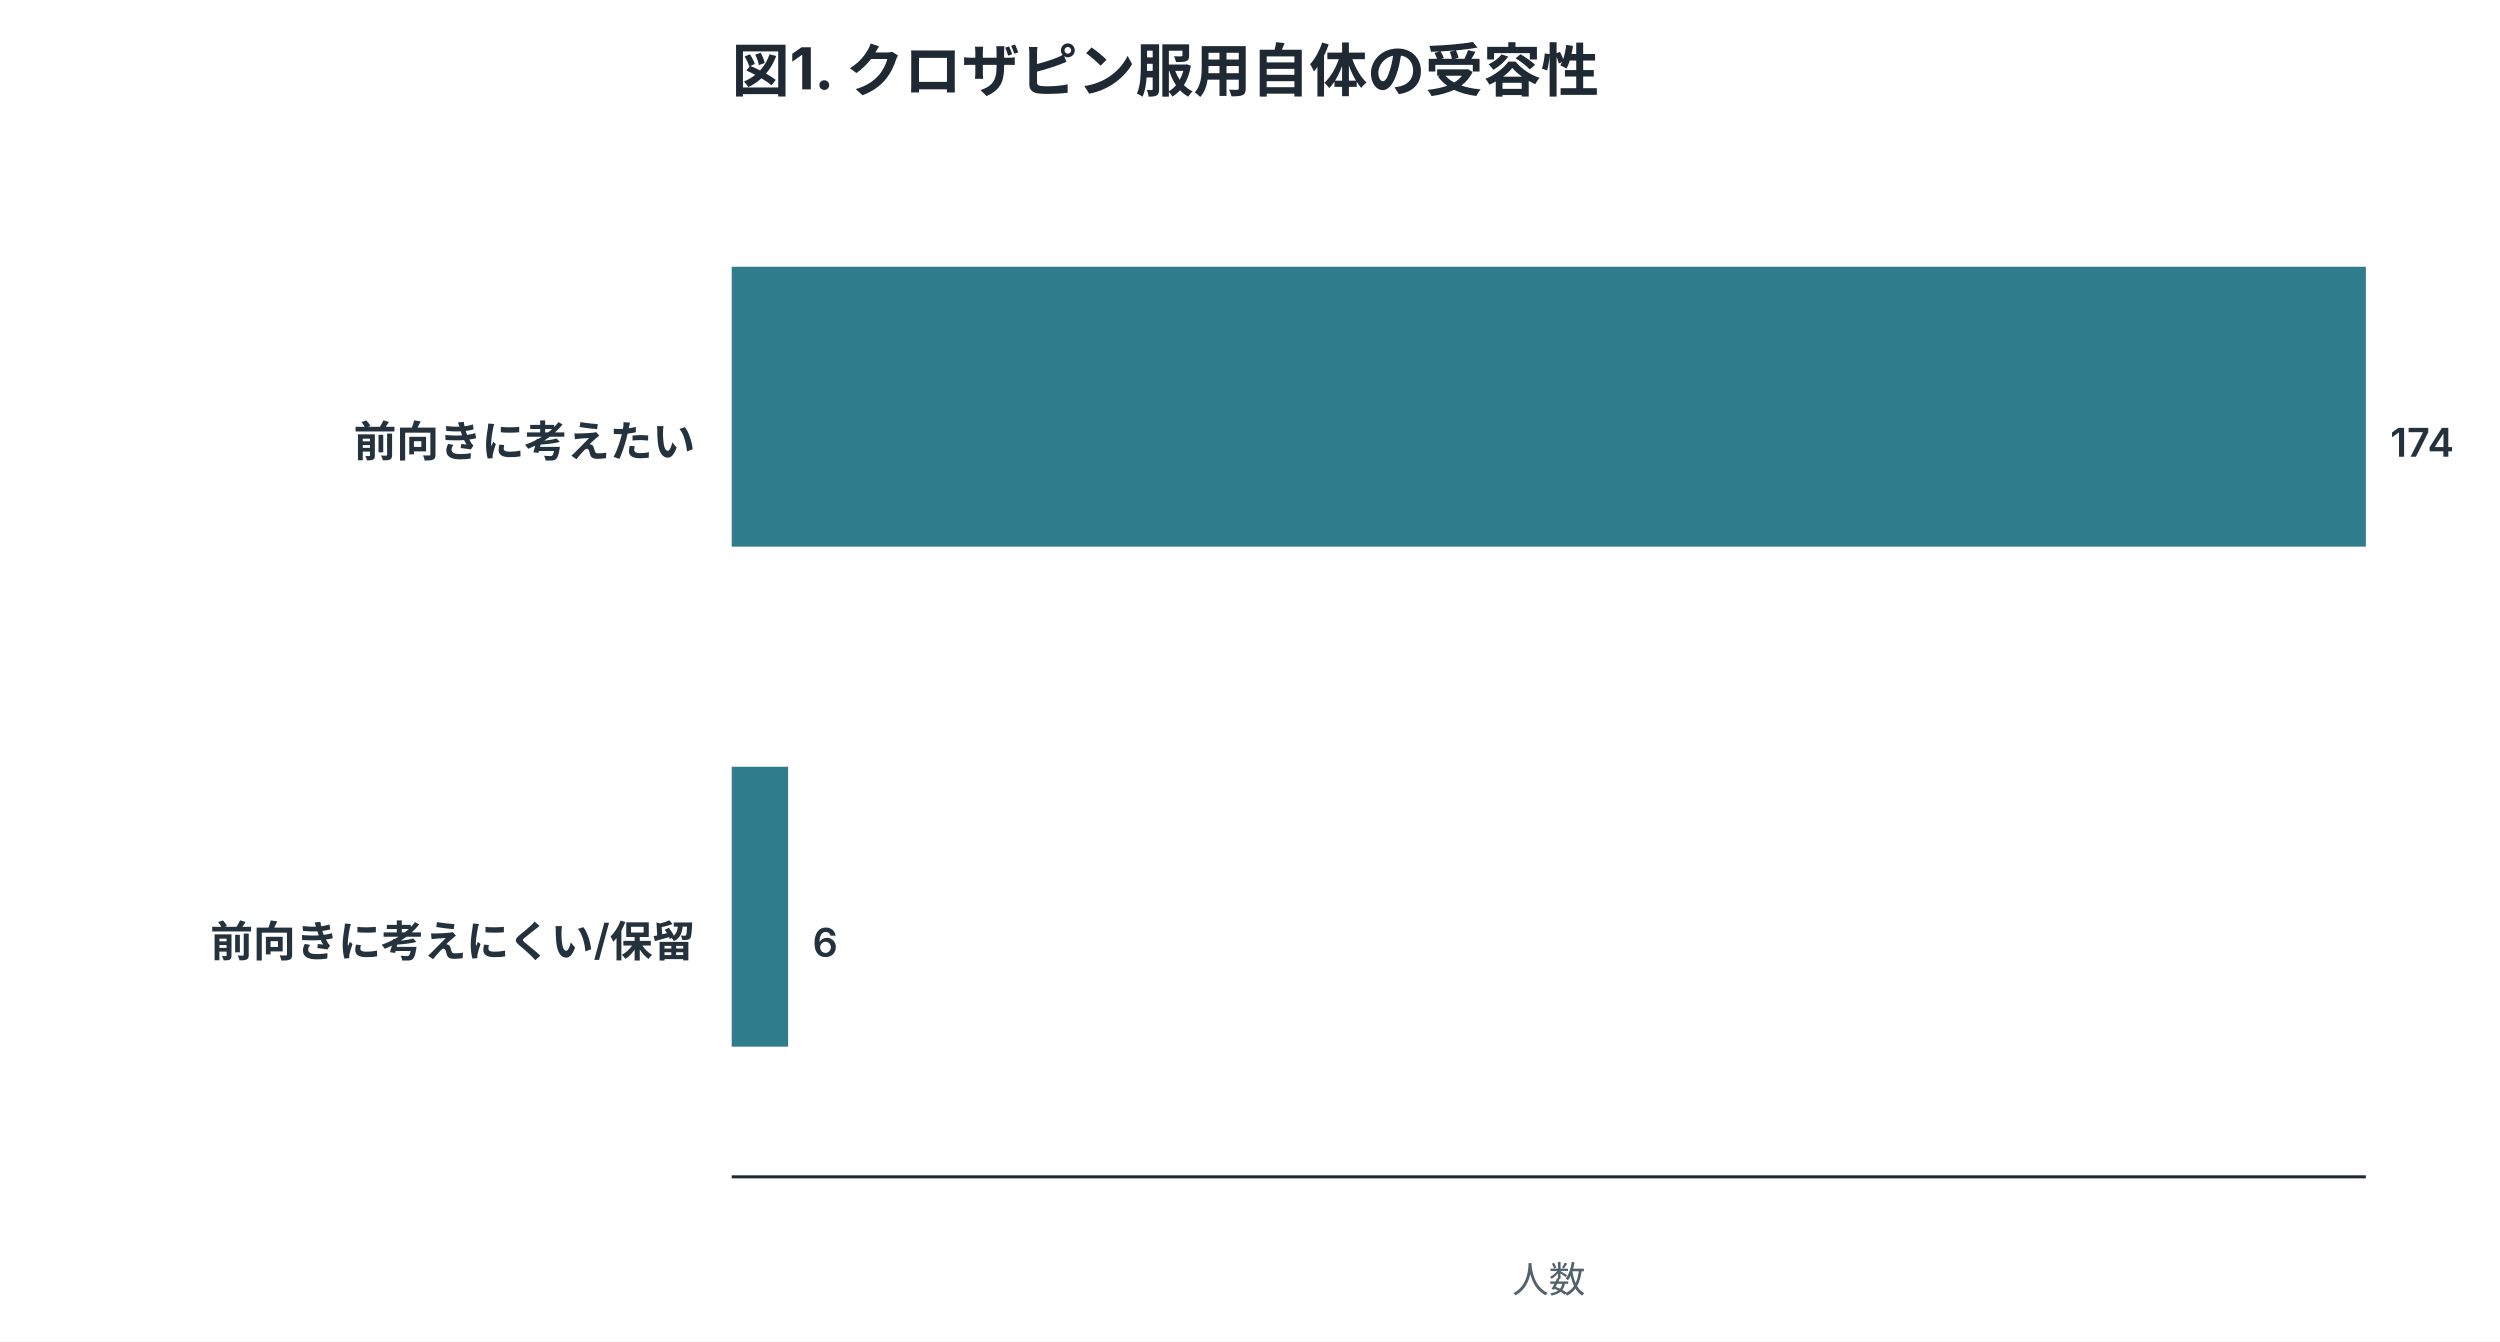
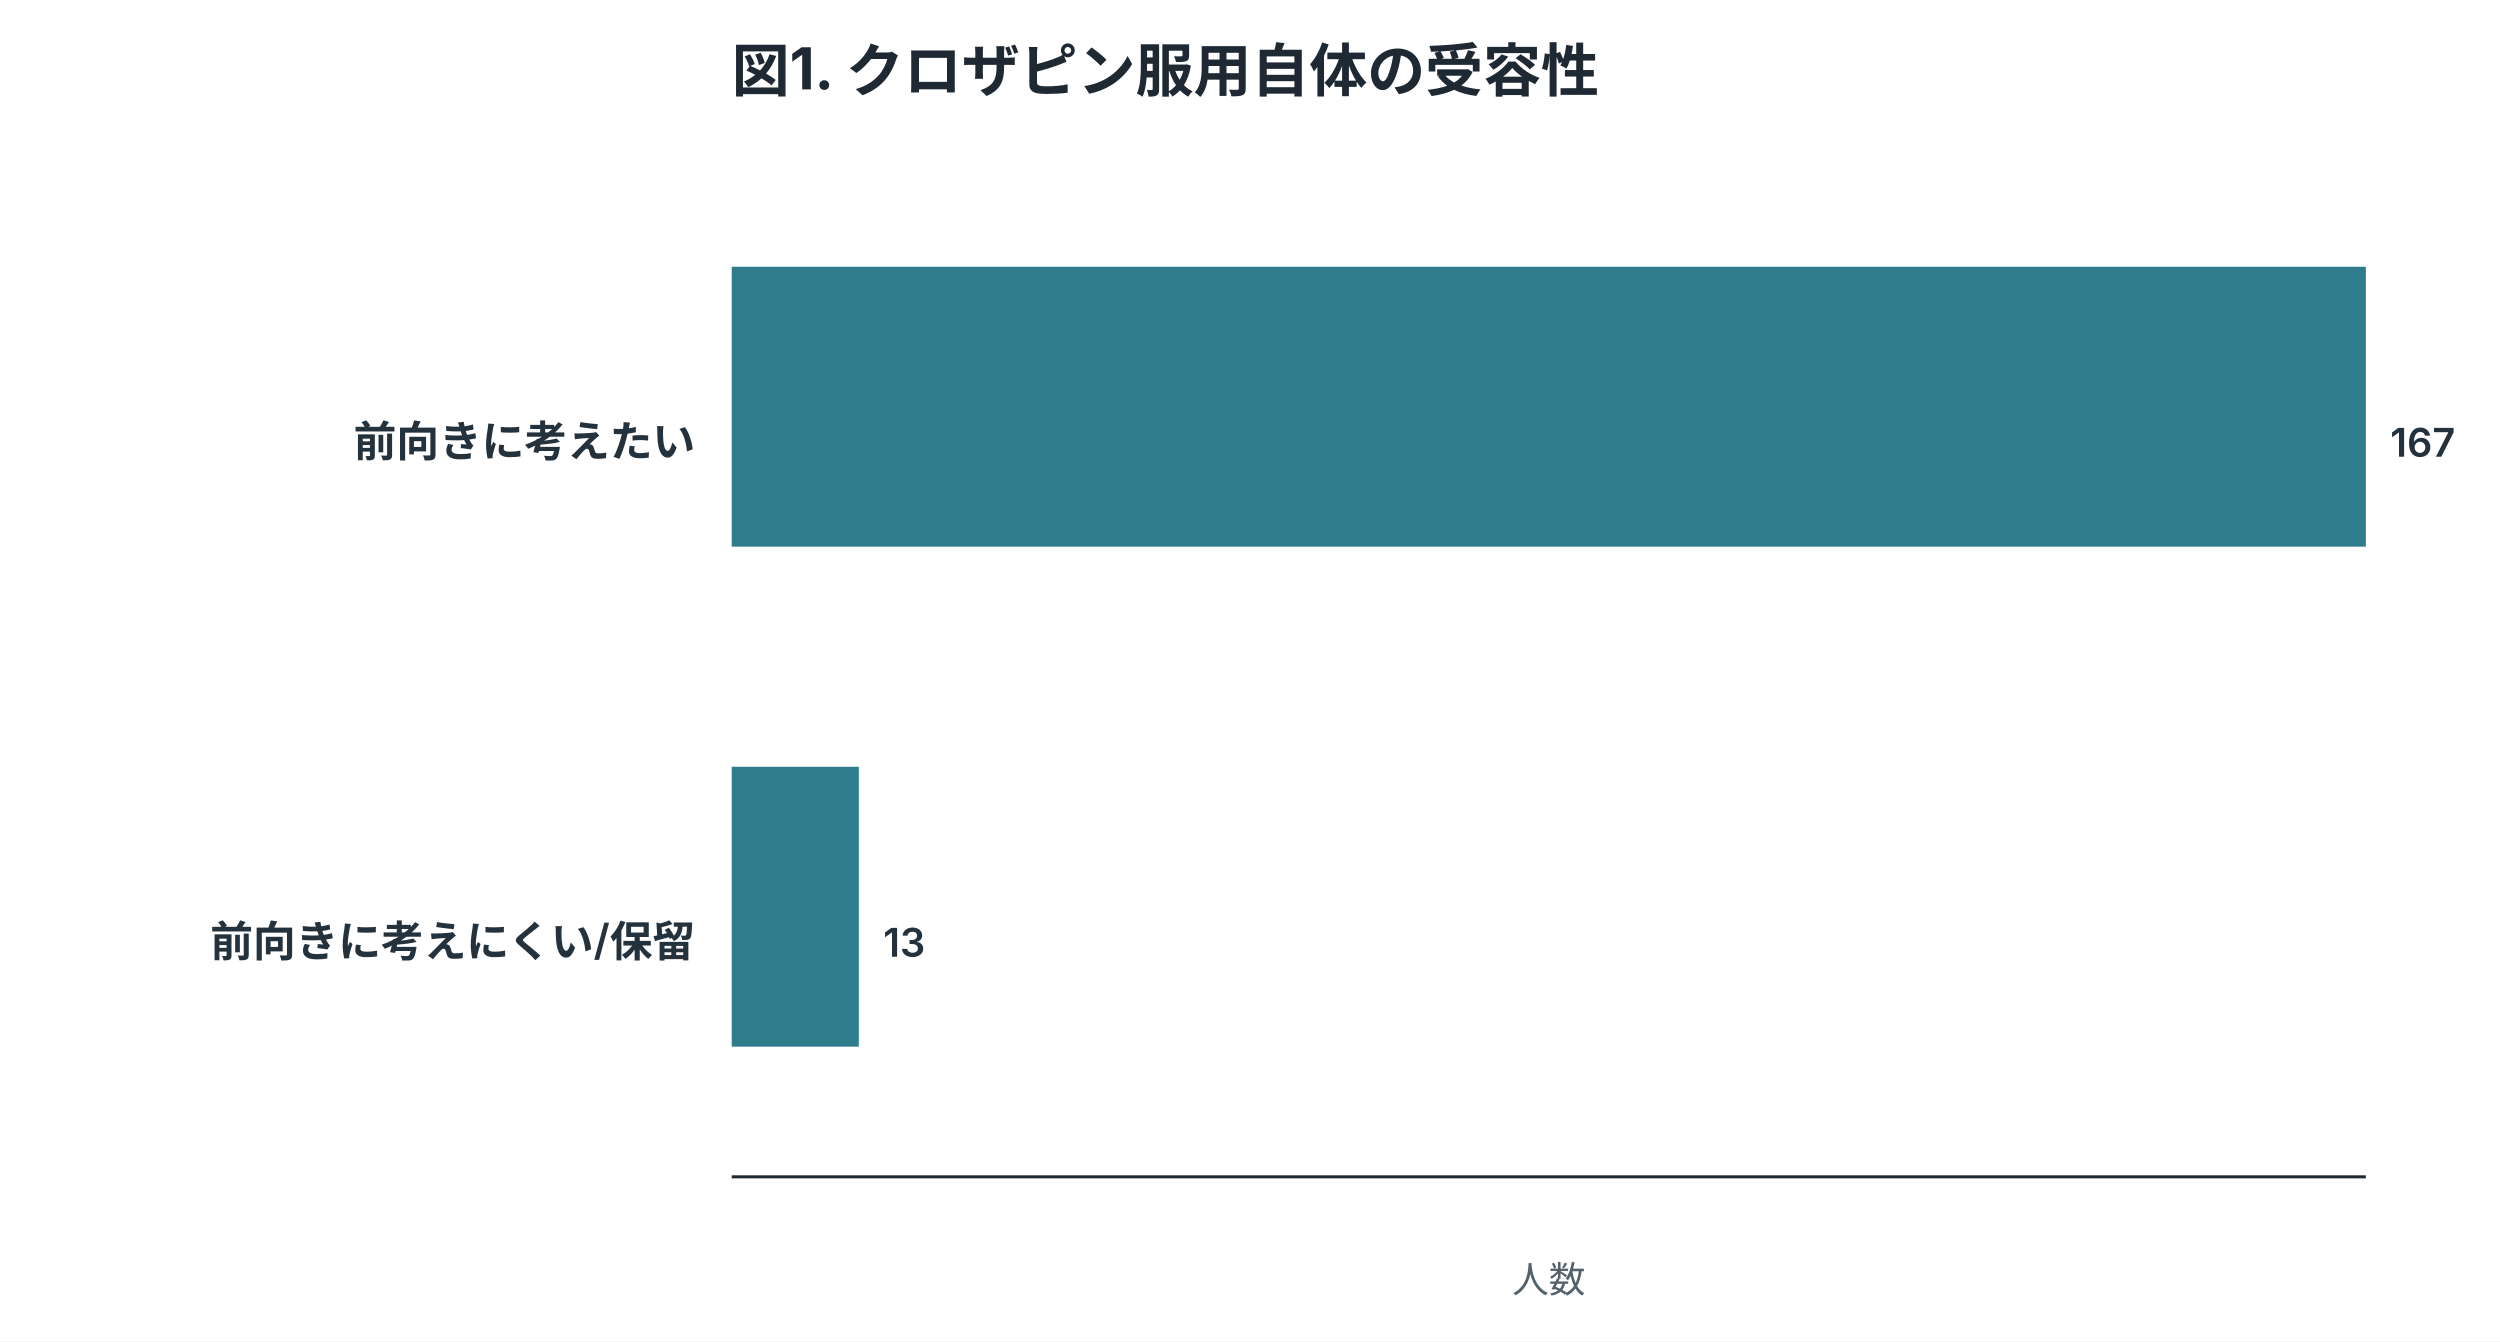
<svg xmlns="http://www.w3.org/2000/svg" width="820" height="440" viewBox="0 0 820 440" role="img">
  <style>
.title{font:700 19px -apple-system,BlinkMacSystemFont,"Segoe UI",sans-serif;fill:#1f2933}
.label{font:600 14px -apple-system,BlinkMacSystemFont,"Segoe UI",sans-serif;fill:#24323d}
.num{font:600 13px -apple-system,BlinkMacSystemFont,"Segoe UI",sans-serif;fill:#24323d}
.axis,.legend,.note{font:12px -apple-system,BlinkMacSystemFont,"Segoe UI",sans-serif;fill:#52616b}
.inside{font:700 13px -apple-system,BlinkMacSystemFont,"Segoe UI",sans-serif;fill:white}
.big{font:700 34px -apple-system,BlinkMacSystemFont,"Segoe UI",sans-serif;fill:#1f2933}
</style>
  <rect width="100%" height="100%" fill="white" />
  <text x="240" y="30" class="title">図1. クロザピン服用自体の受容性</text>
  <text x="228" y="149.8" text-anchor="end" class="label">前向きに考えたい</text>
  <rect x="240" y="87.5" width="536.0" height="91.8" fill="#2f7d8c" />
-   <text x="784.0" y="149.8" class="num">174</text>
+   <text x="784.0" y="149.8" class="num">167</text>
  <text x="228" y="313.8" text-anchor="end" class="label">前向きに考えにくい/保留</text>
-   <rect x="240" y="251.5" width="18.5" height="91.8" fill="#2f7d8c" />
-   <text x="266.5" y="313.8" class="num">6</text>
+   <rect x="240" y="251.5" width="41.7" height="91.8" fill="#2f7d8c" />
+   <text x="289.7" y="313.8" class="num">13</text>
  <line x1="240" y1="386" x2="776" y2="386" stroke="#1f2933" />
  <text x="508.0" y="424" text-anchor="middle" class="axis">人数</text>
</svg>
